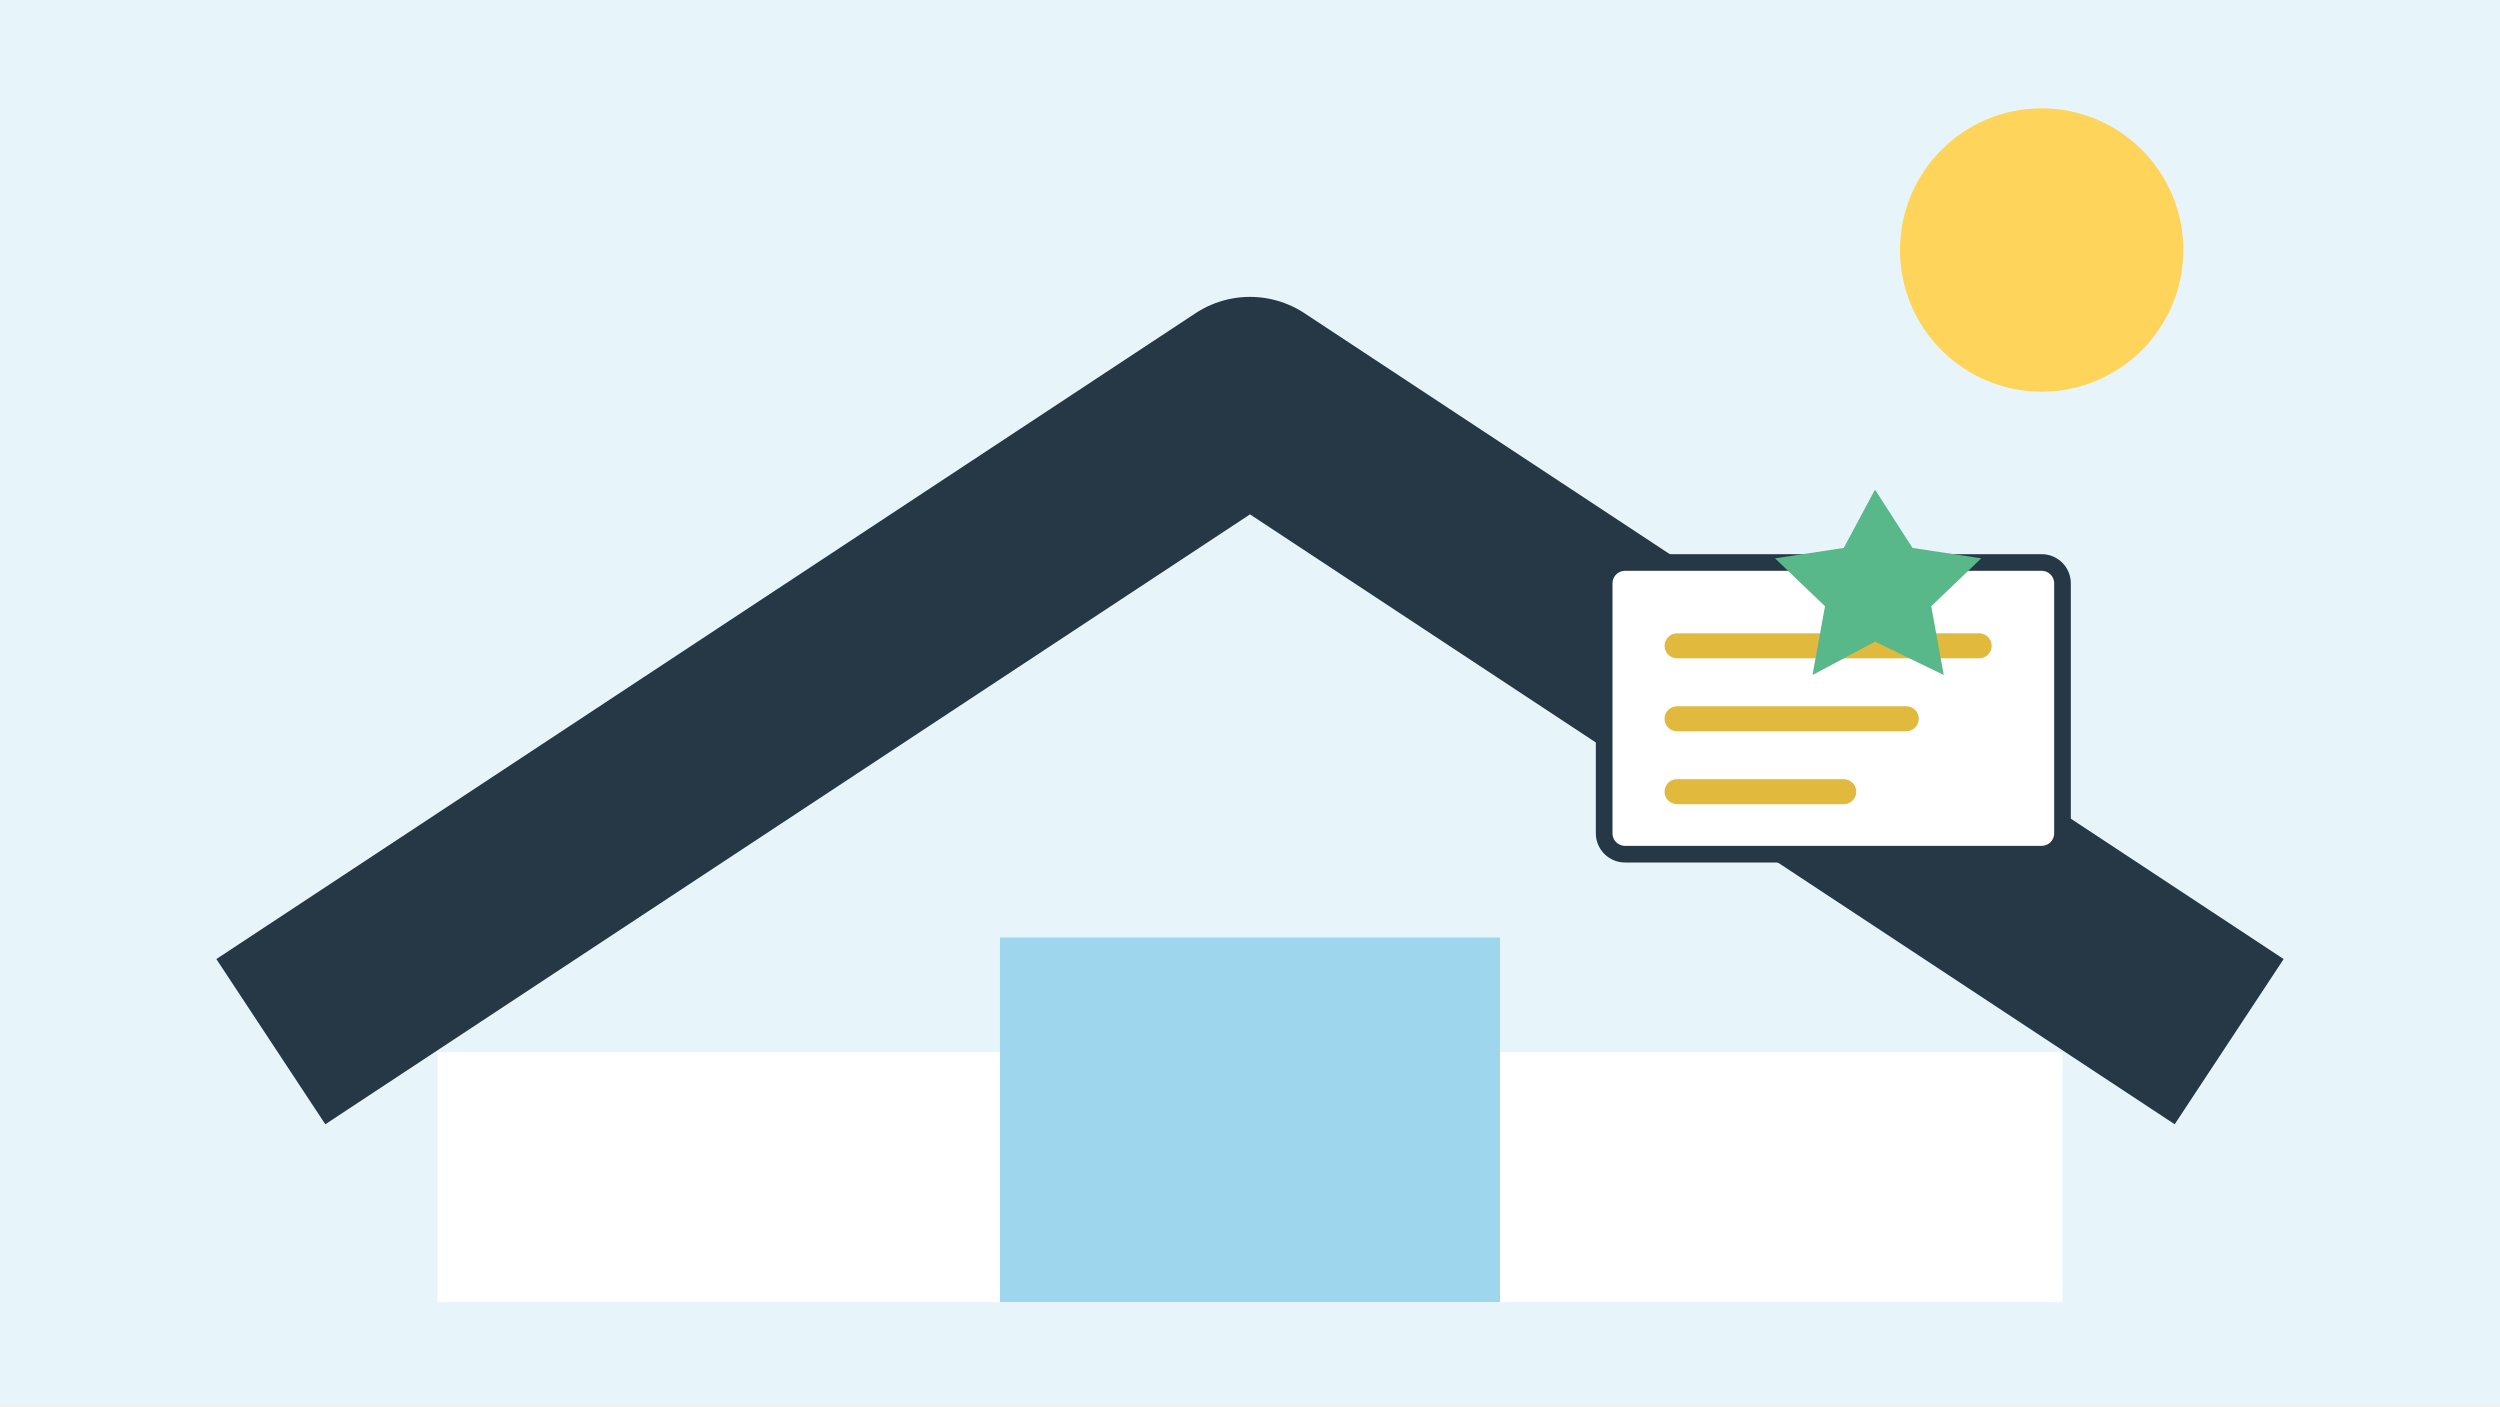
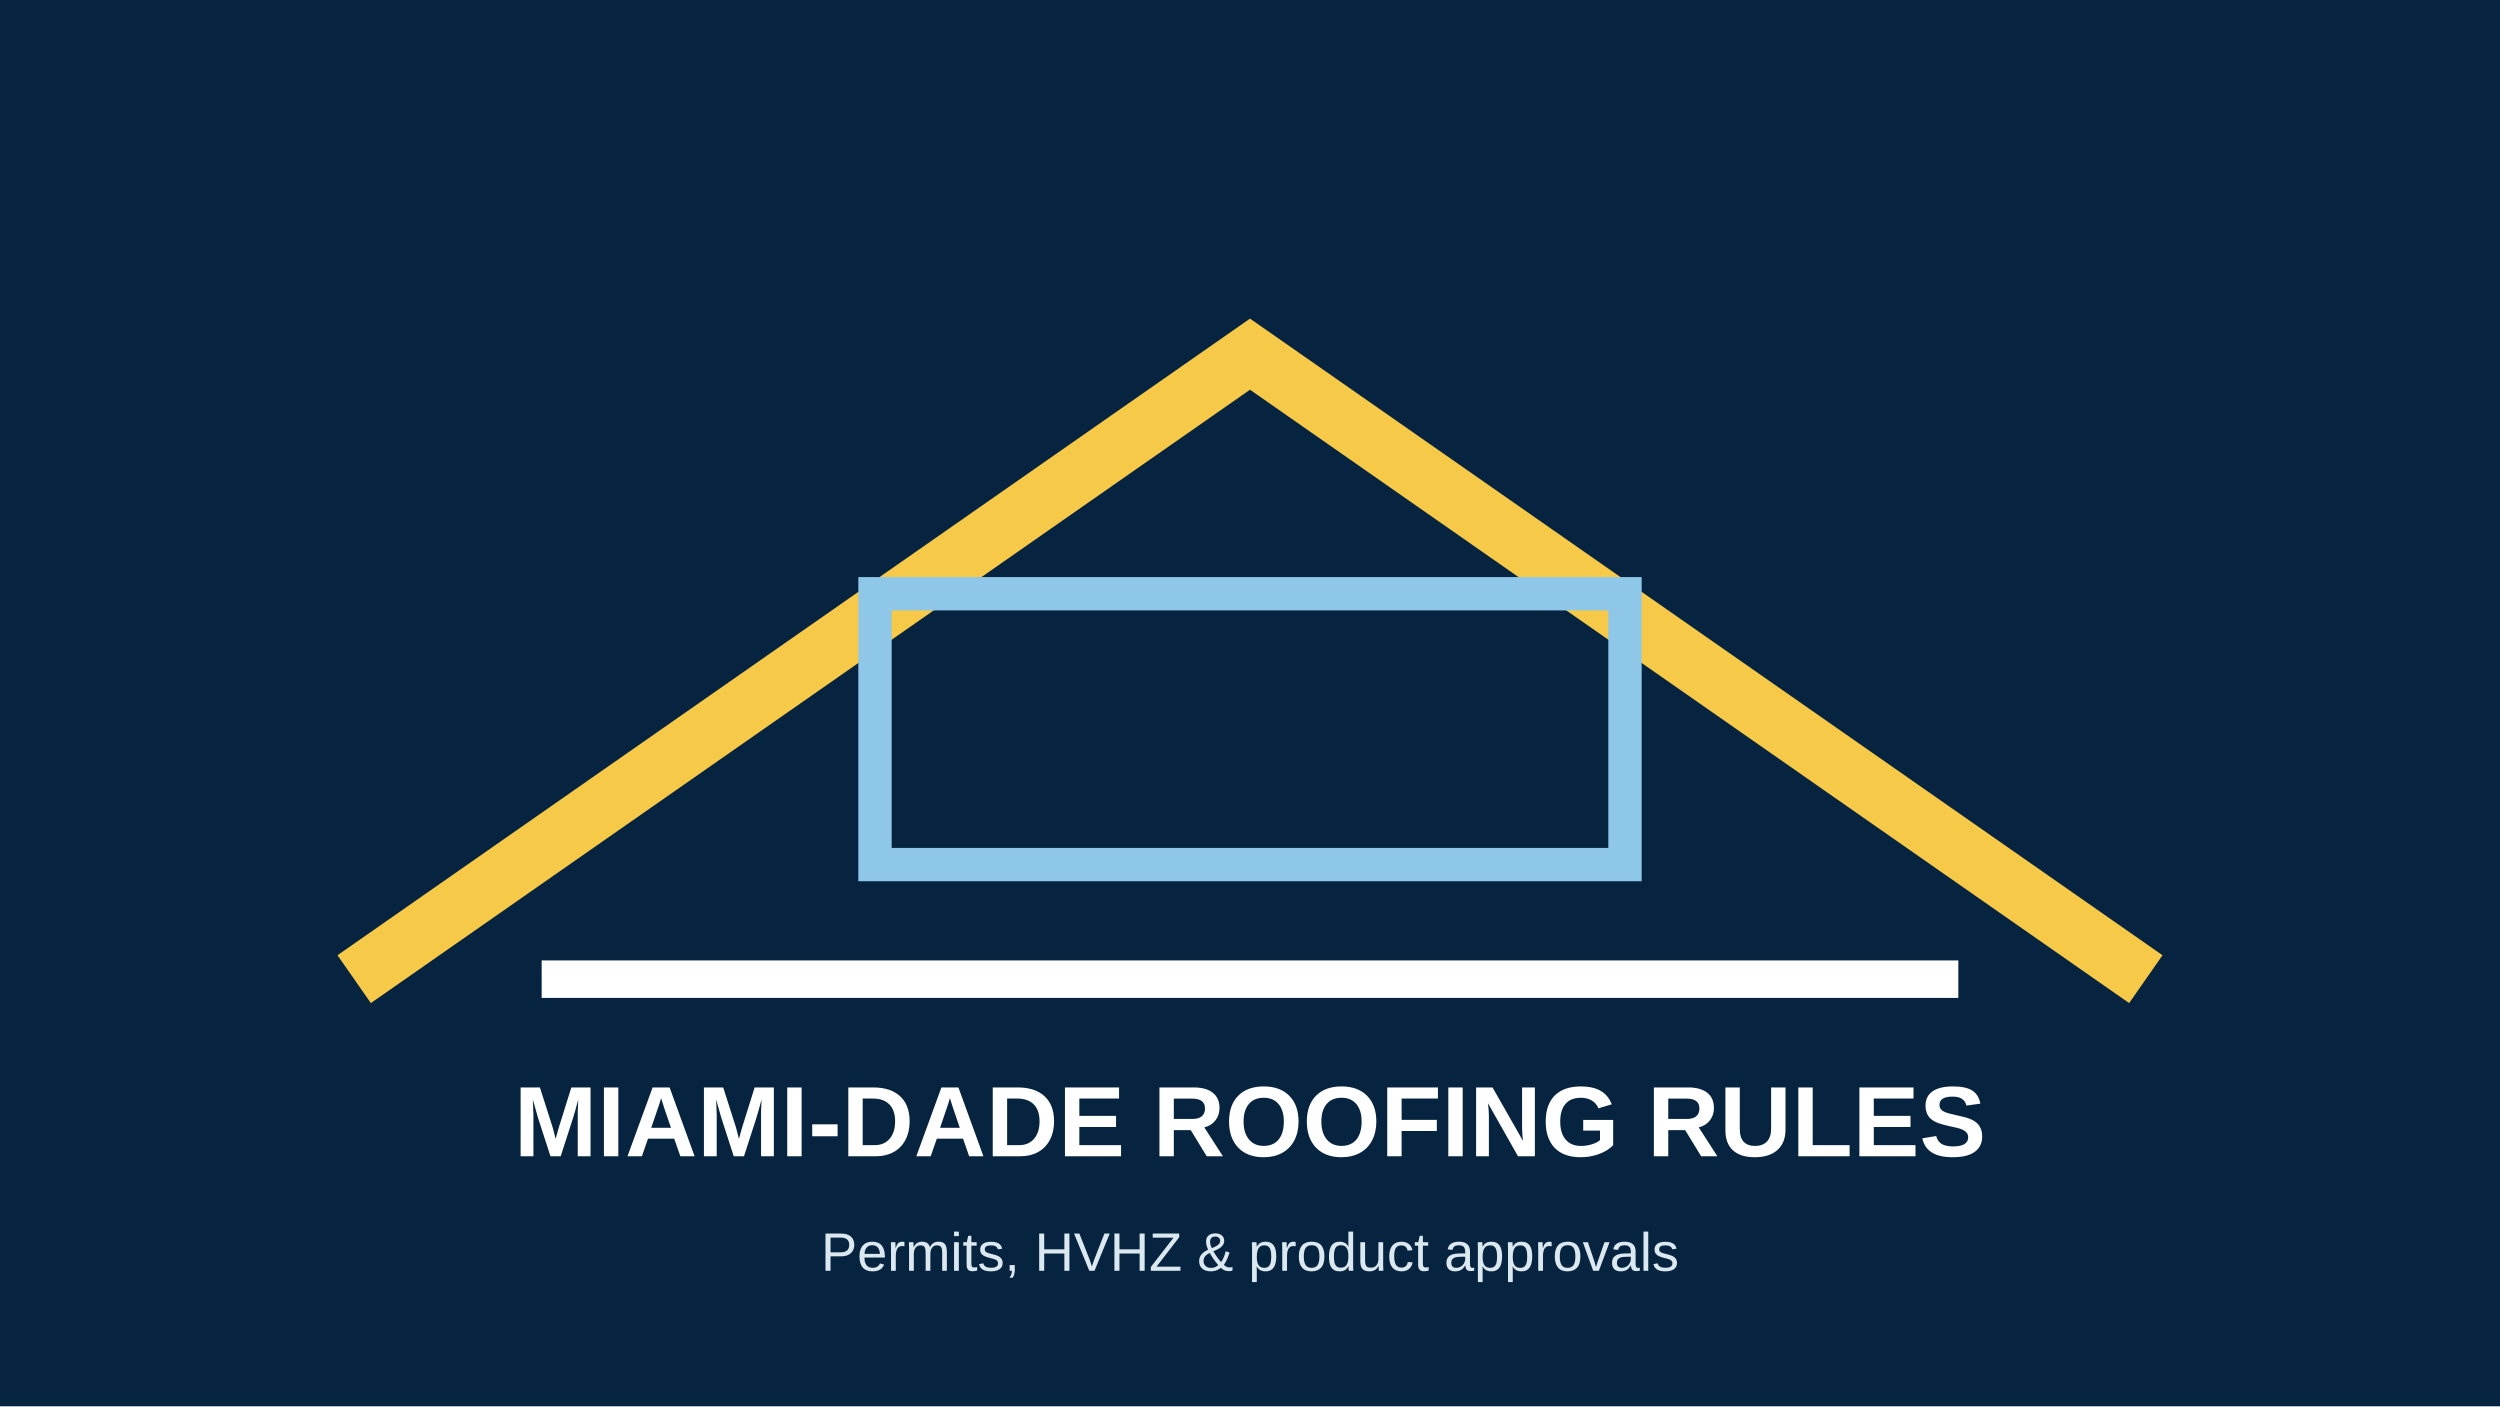
- <svg xmlns="http://www.w3.org/2000/svg" viewBox="0 0 1200 675" role="img">
-   <rect width="1200" height="675" fill="#e7f5fa" />
-   <circle cx="980" cy="120" r="68" fill="#ffd45a" />
-   <path d="M130 500 600 190l470 310" fill="none" stroke="#263746" stroke-width="95" stroke-linejoin="round" />
-   <path d="M210 505h780v120H210z" fill="#fff" />
-   <rect x="480" y="450" width="240" height="175" fill="#9ed7ed" />
-   <rect x="770" y="270" width="220" height="140" rx="10" fill="#fff" stroke="#263746" stroke-width="8" />
-   <path d="M805 310h145M805 345h110M805 380h80" stroke="#e1b93c" stroke-width="12" stroke-linecap="round" />
-   <path d="m900 235 18 28 33 5-24 23 6 33-33-16-30 16 6-33-24-23 33-5Z" fill="#59b889" />
+ <svg xmlns="http://www.w3.org/2000/svg" viewBox="0 0 1200 675">
+   <rect width="1200" height="675" fill="#062440" />
+   <path d="M170 470 600 170l430 300" fill="none" stroke="#f7c948" stroke-width="28" />
+   <path d="M260 470h680" stroke="#fff" stroke-width="18" />
+   <path d="M420 285h360v130H420z" fill="none" stroke="#8fc7e8" stroke-width="16" />
+   <text x="600" y="555" fill="#fff" font-family="Arial,sans-serif" font-size="48" font-weight="700" text-anchor="middle">MIAMI-DADE ROOFING RULES</text>
+   <text x="600" y="610" fill="#dbe8f0" font-family="Arial,sans-serif" font-size="26" text-anchor="middle">Permits, HVHZ &amp; product approvals</text>
</svg>
